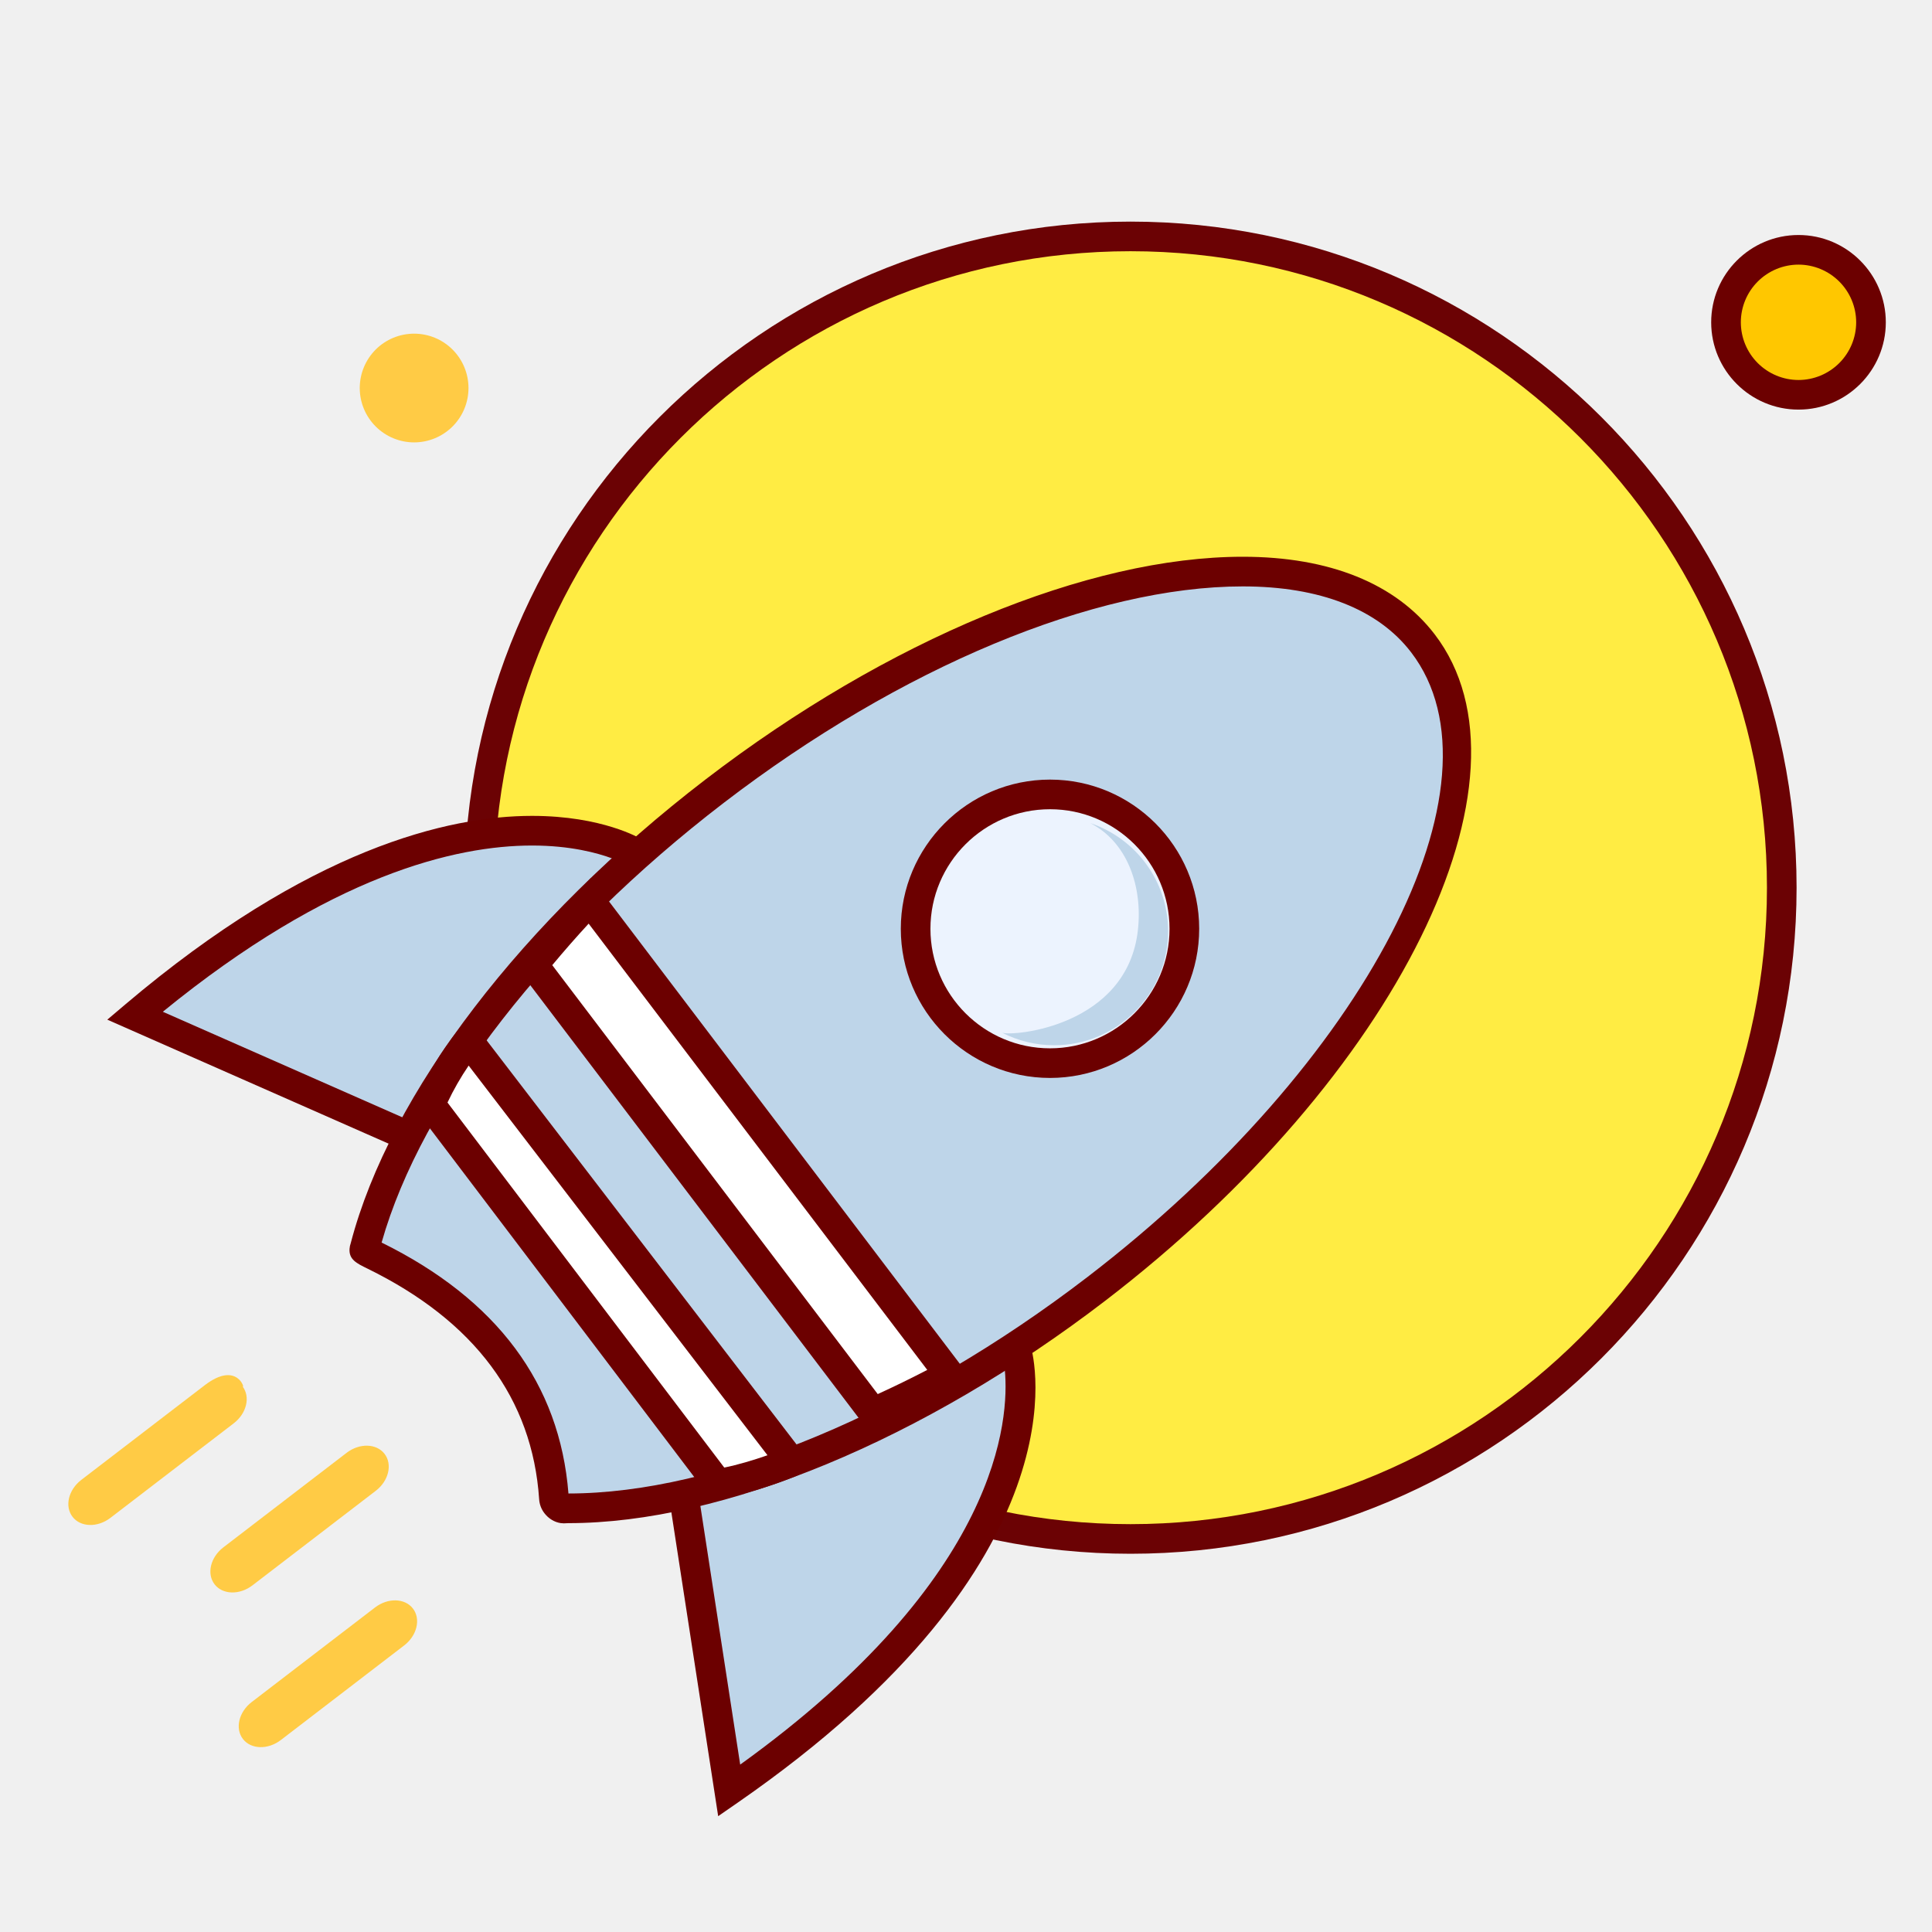
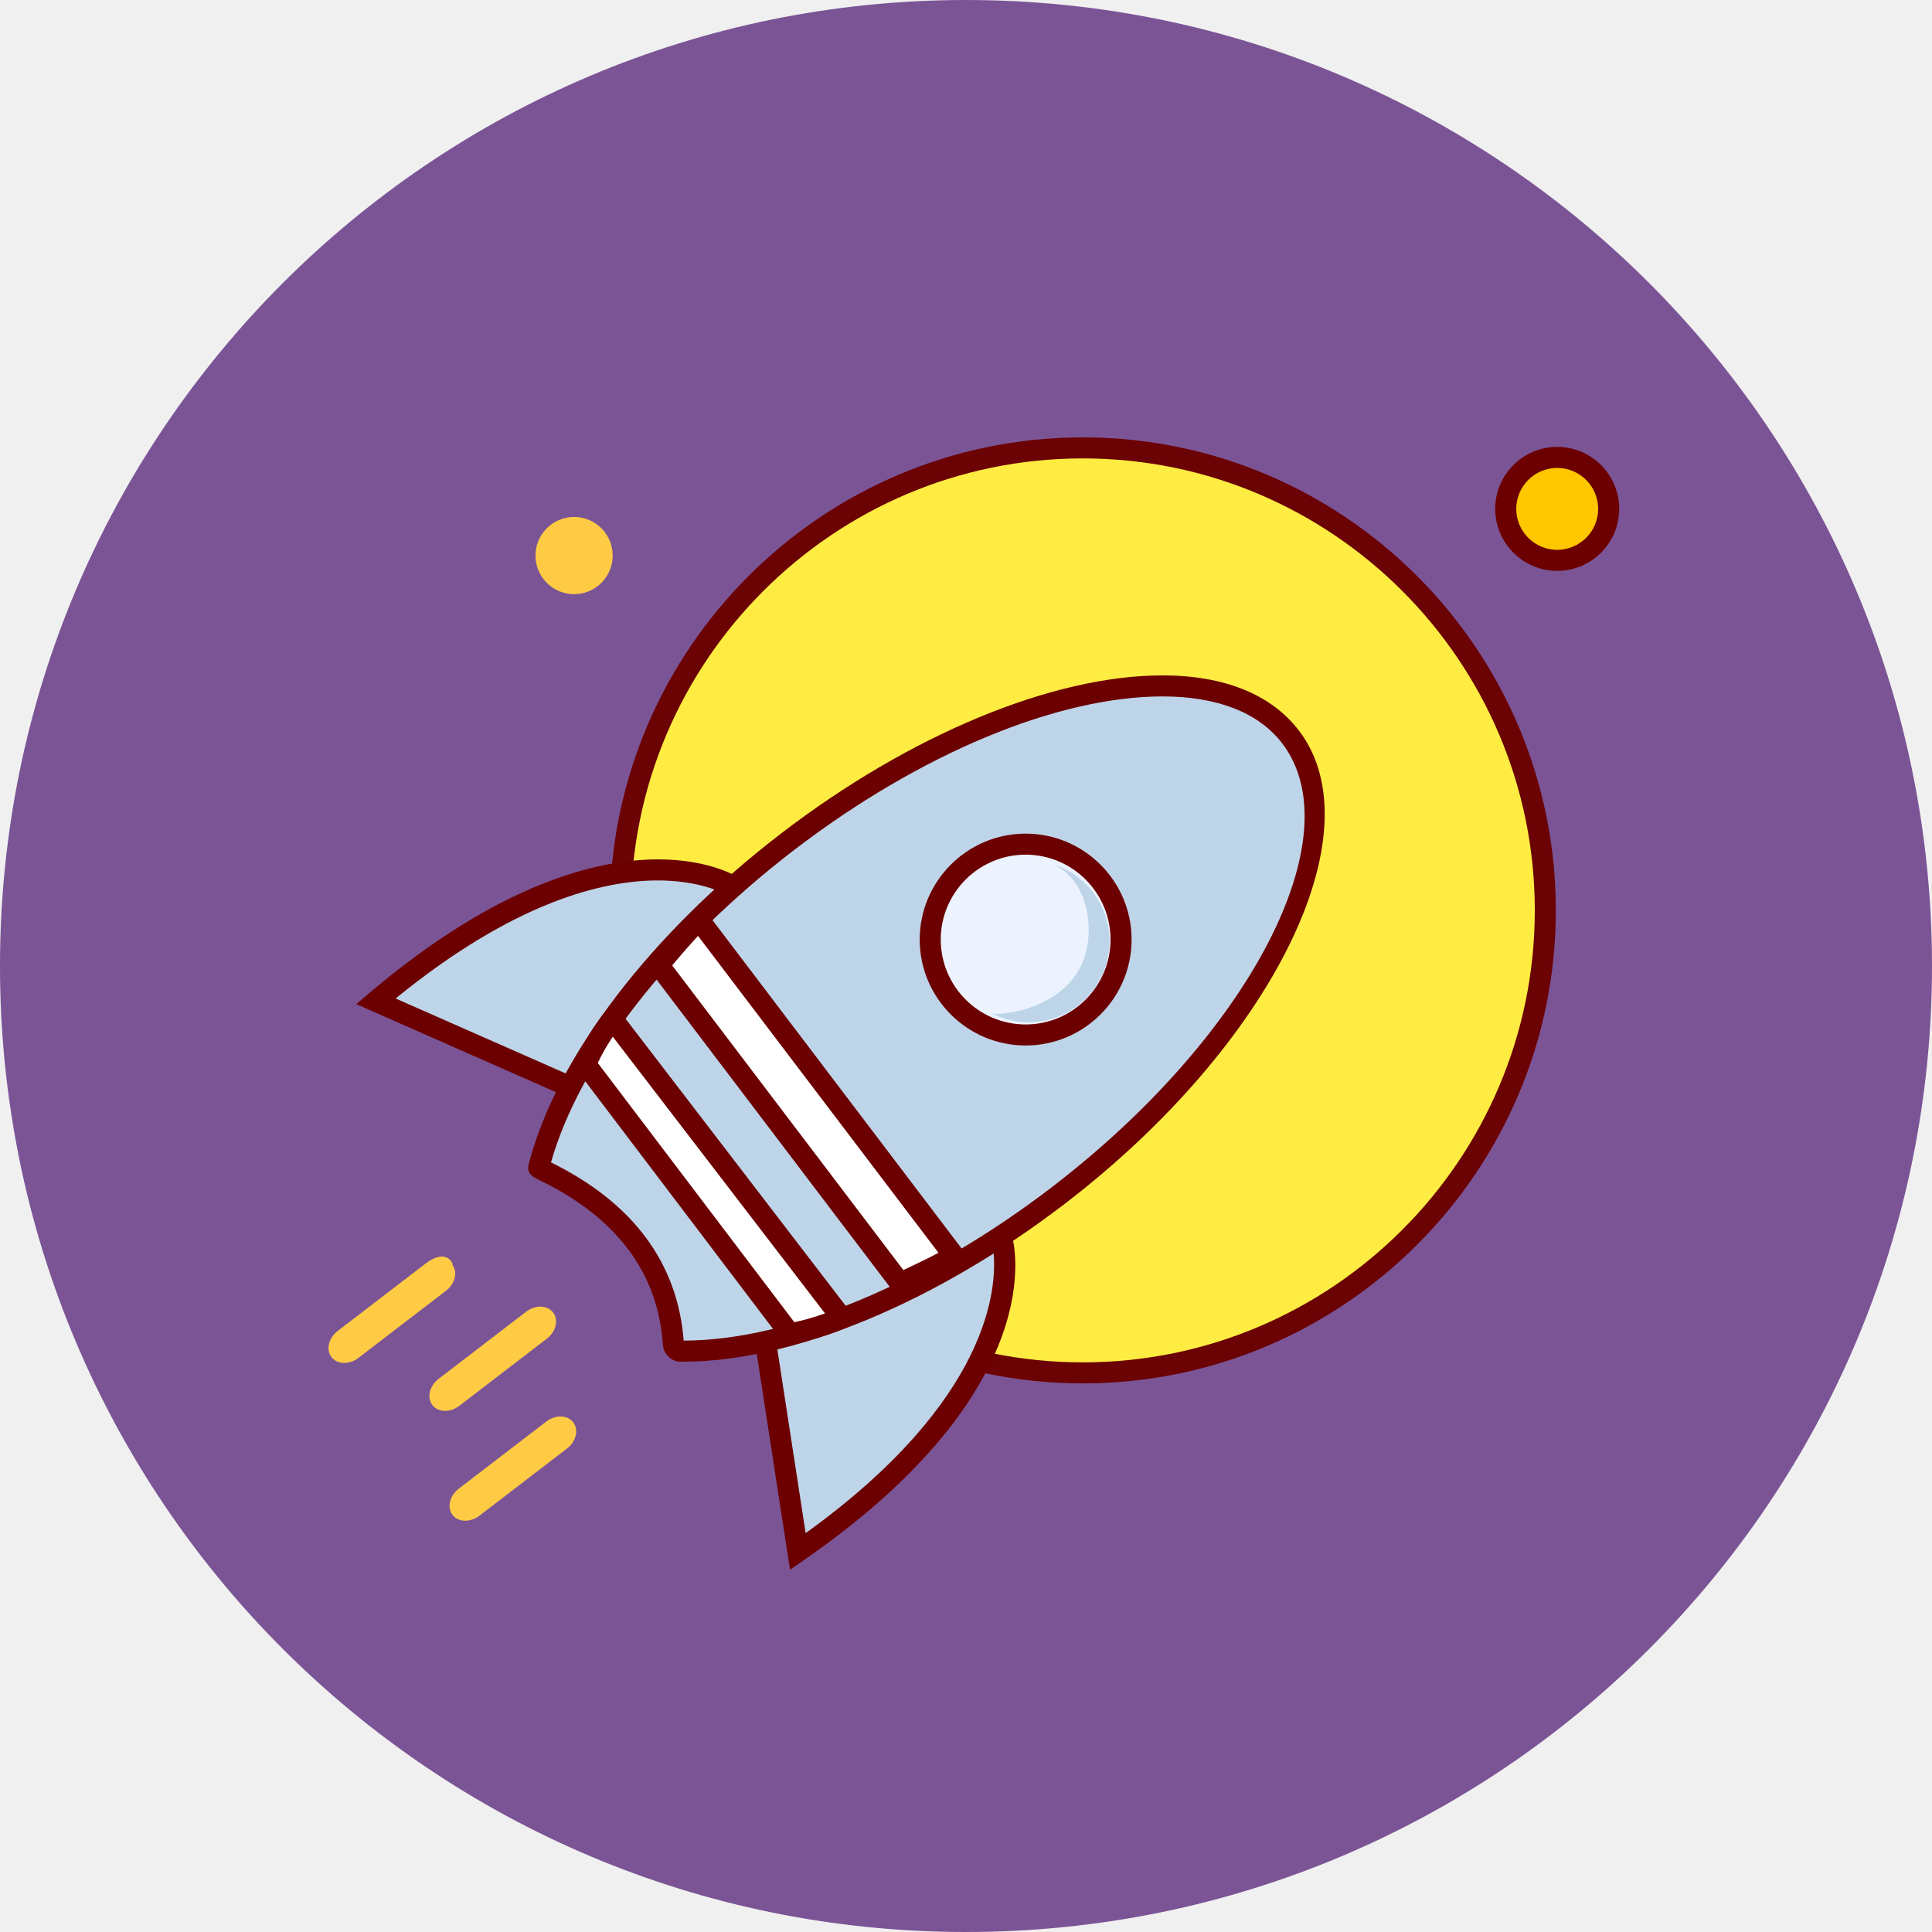
- <svg xmlns="http://www.w3.org/2000/svg" width="98" height="98" viewBox="0 0 98 98" fill="none">
-   <path d="M24.309 45.027C24.309 49.365 25.163 53.661 26.823 57.669C28.484 61.677 30.917 65.319 33.985 68.386C37.052 71.454 40.694 73.888 44.702 75.548C48.71 77.208 53.006 78.062 57.344 78.062C61.682 78.062 65.978 77.208 69.986 75.548C73.994 73.888 77.636 71.454 80.704 68.386C83.771 65.319 86.205 61.677 87.865 57.669C89.525 53.661 90.379 49.365 90.379 45.027C90.379 36.266 86.899 27.863 80.704 21.668C74.508 15.472 66.106 11.992 57.344 11.992C48.583 11.992 40.18 15.472 33.985 21.668C27.789 27.863 24.309 36.266 24.309 45.027Z" fill="#FFEC43" />
-   <path d="M57.344 78.814C38.713 78.814 23.556 63.657 23.556 45.026C23.556 26.396 38.714 11.241 57.344 11.241C75.974 11.241 91.131 26.397 91.131 45.026C91.131 63.656 75.974 78.814 57.344 78.814ZM57.344 12.743C39.542 12.743 25.06 27.226 25.06 45.027C25.06 62.829 39.542 77.312 57.344 77.312C75.145 77.312 89.628 62.829 89.628 45.027C89.628 27.226 75.145 12.743 57.344 12.743Z" fill="#6B0204" />
-   <path d="M19.507 73.747C19.916 74.279 19.716 75.118 19.061 75.62L12.808 80.415C12.152 80.918 11.291 80.894 10.883 80.362C10.475 79.829 10.675 78.991 11.33 78.489L17.583 73.693C18.237 73.191 19.099 73.215 19.507 73.747ZM20.946 81.593C21.354 82.126 21.154 82.964 20.499 83.466L14.246 88.262C13.591 88.764 12.729 88.74 12.321 88.208C11.913 87.676 12.113 86.837 12.768 86.335L19.021 81.54C19.676 81.037 20.537 81.061 20.946 81.593ZM12.303 70.324C12.711 70.856 12.511 71.694 11.856 72.197L5.603 76.992C4.948 77.495 4.087 77.471 3.678 76.938C3.27 76.406 3.47 75.568 4.125 75.066L10.378 70.27C12.052 68.986 12.459 70.527 12.303 70.324Z" fill="#FFCB45" />
-   <path d="M32.16 43.217C32.16 43.217 23.13 37.722 6.845 51.519L22.543 58.437L32.16 43.217Z" fill="#BED5E9" />
-   <path d="M22.832 59.387L5.443 51.722L6.36 50.945C15.686 43.044 22.726 41.385 26.989 41.385C30.553 41.385 32.47 42.526 32.55 42.575L33.203 42.973L22.832 59.387ZM8.259 51.321L22.253 57.488L31.063 43.547C30.299 43.263 28.924 42.889 26.989 42.889C23.117 42.889 16.77 44.377 8.259 51.321Z" fill="#6C0000" />
-   <path d="M51.571 68.527C51.571 68.527 54.536 78.673 36.989 90.823L34.377 73.869L51.571 68.527Z" fill="#BED5E9" />
-   <path d="M36.429 92.124L33.536 73.343L52.078 67.584L52.292 68.318C52.42 68.753 55.205 79.125 37.416 91.441L36.429 92.124ZM35.219 74.395L37.546 89.509C50.76 79.995 51.2 71.948 50.97 69.502L35.219 74.395Z" fill="#6C0000" />
-   <path d="M55.614 65.377C70.106 54.262 77.52 39.6 72.174 32.629C66.827 25.657 50.744 29.015 36.251 40.13C26.812 47.369 20.38 56.111 18.516 63.255L18.521 63.257C18.499 63.301 18.485 63.35 18.481 63.4C18.464 63.643 27.465 66.534 28.098 76.001C28.105 76.111 28.149 76.217 28.216 76.305C28.302 76.417 28.426 76.498 28.561 76.517C28.605 76.522 28.649 76.519 28.691 76.509C36.072 76.557 46.179 72.612 55.614 65.377Z" fill="#BED5E9" />
-   <path d="M28.598 77.271L28.443 77.259C28.128 77.214 27.824 77.03 27.617 76.759C27.457 76.554 27.364 76.305 27.348 76.046C27.006 70.95 24.077 67.013 18.64 64.35C18.09 64.082 17.693 63.887 17.731 63.347C17.738 63.249 17.757 63.154 17.791 63.059C19.779 55.448 26.508 46.654 35.794 39.533C45.012 32.463 55.198 28.241 63.041 28.241C67.435 28.241 70.799 29.601 72.77 32.171C78.359 39.46 70.868 54.623 56.071 65.974C46.855 73.041 36.67 77.261 28.827 77.261H28.826L28.598 77.271ZM19.357 63.028C25.208 65.911 28.396 70.193 28.834 75.757C36.357 75.755 46.196 71.652 55.156 64.78C69.296 53.935 76.663 39.717 71.577 33.086C69.901 30.901 66.95 29.745 63.041 29.745C55.518 29.745 45.674 33.85 36.708 40.727C27.848 47.521 21.396 55.823 19.357 63.028Z" fill="#6C0000" />
-   <path d="M48.169 69.738L29.919 45.687C28.924 46.734 27.968 47.818 27.055 48.937L44.287 71.646C45.605 71.059 46.9 70.423 48.169 69.738Z" fill="white" />
-   <path d="M44.049 72.574L26.1 48.921L26.473 48.463C27.398 47.329 28.365 46.23 29.373 45.169L29.982 44.526L49.299 69.985L48.526 70.401C47.239 71.094 45.927 71.738 44.593 72.332L44.049 72.574ZM28.013 48.957L44.523 70.715C45.37 70.327 46.208 69.918 47.035 69.488L29.859 46.851C29.226 47.537 28.611 48.24 28.013 48.957Z" fill="#6C0000" />
-   <path d="M40.136 74.154L23.761 52.802C23.101 53.627 22.351 54.797 21.832 56.026L36.413 75.26C37.455 75.121 39.168 74.577 40.136 74.154Z" fill="white" />
-   <path d="M36.079 76.062L20.971 56.134L21.14 55.734C21.624 54.584 22.365 53.345 23.173 52.333L23.772 51.582L41.316 74.458L40.437 74.843C39.424 75.285 37.635 75.855 36.512 76.005L36.079 76.062ZM22.699 55.926L36.738 74.442C37.394 74.311 38.218 74.068 38.93 73.817L23.772 54.052C23.366 54.648 23.007 55.274 22.699 55.926Z" fill="#6C0000" />
-   <path d="M46.445 47.112C46.445 48.92 47.163 50.653 48.441 51.932C49.719 53.21 51.453 53.928 53.261 53.928C55.068 53.928 56.802 53.21 58.08 51.932C59.358 50.653 60.076 48.92 60.076 47.112C60.076 45.304 59.358 43.571 58.08 42.292C56.802 41.014 55.068 40.296 53.261 40.296C51.453 40.296 49.719 41.014 48.441 42.292C47.163 43.571 46.445 45.304 46.445 47.112Z" fill="#ECF3FE" />
-   <path d="M53.261 54.678C49.088 54.678 45.693 51.285 45.693 47.112C45.693 42.94 49.088 39.545 53.261 39.545C57.433 39.545 60.828 42.94 60.828 47.112C60.828 51.285 57.433 54.678 53.261 54.678ZM53.261 41.048C49.917 41.048 47.196 43.768 47.196 47.112C47.196 50.456 49.917 53.176 53.261 53.176C56.604 53.176 59.324 50.456 59.324 47.112C59.324 43.768 56.604 41.048 53.261 41.048Z" fill="#6C0000" />
-   <path d="M55.307 41.754C57.177 42.712 57.968 44.953 57.719 47.184C57.176 52.053 51.414 52.578 50.835 52.385C51.65 52.803 52.553 53.02 53.468 53.02C56.662 53.02 59.251 50.43 59.251 47.236C59.251 44.686 57.599 42.523 55.307 41.754Z" fill="#BED5E9" />
-   <path d="M87.551 16.35C87.551 17.325 87.939 18.26 88.628 18.95C89.318 19.639 90.253 20.026 91.228 20.026C92.203 20.026 93.139 19.639 93.828 18.95C94.518 18.26 94.905 17.325 94.905 16.35C94.905 15.374 94.518 14.439 93.828 13.75C93.139 13.06 92.203 12.673 91.228 12.673C90.253 12.673 89.318 13.06 88.628 13.75C87.939 14.439 87.551 15.374 87.551 16.35Z" fill="#FFC700" />
-   <path d="M91.229 20.777C88.787 20.777 86.799 18.791 86.799 16.349C86.799 13.907 88.786 11.921 91.229 11.921C93.671 11.921 95.657 13.907 95.657 16.349C95.657 18.791 93.671 20.777 91.229 20.777ZM91.229 13.423C90.453 13.424 89.709 13.733 89.161 14.281C88.612 14.83 88.304 15.573 88.303 16.349C88.304 17.125 88.612 17.868 89.161 18.417C89.709 18.965 90.453 19.274 91.229 19.275C92.004 19.274 92.748 18.965 93.296 18.417C93.845 17.868 94.153 17.125 94.154 16.349C94.153 15.573 93.845 14.83 93.296 14.281C92.748 13.733 92.004 13.424 91.229 13.423Z" fill="#6C0000" />
-   <path d="M18.248 19.682C18.248 20.414 18.539 21.115 19.056 21.632C19.573 22.149 20.275 22.44 21.006 22.44C21.738 22.44 22.439 22.149 22.956 21.632C23.473 21.115 23.764 20.414 23.764 19.682C23.764 18.951 23.473 18.25 22.956 17.732C22.439 17.215 21.738 16.925 21.006 16.925C20.275 16.925 19.573 17.215 19.056 17.732C18.539 18.25 18.248 18.951 18.248 19.682Z" fill="#FFCB45" />
+ <svg xmlns="http://www.w3.org/2000/svg" width="138" height="138" viewBox="0 0 138 138" fill="none">
+   <circle cx="69" cy="69" r="69" fill="#3D0066" fill-opacity="0.65" />
+   <path d="M44.309 65.027C44.309 69.365 45.163 73.661 46.824 77.669C48.484 81.677 50.917 85.319 53.985 88.386C57.052 91.454 60.694 93.888 64.702 95.548C68.71 97.208 73.006 98.062 77.344 98.062C81.682 98.062 85.978 97.208 89.986 95.548C93.994 93.888 97.636 91.454 100.704 88.386C103.771 85.319 106.205 81.677 107.865 77.669C109.525 73.661 110.379 69.365 110.379 65.027C110.379 56.266 106.899 47.863 100.704 41.667C94.508 35.472 86.106 31.992 77.344 31.992C68.583 31.992 60.18 35.472 53.985 41.667C47.789 47.863 44.309 56.266 44.309 65.027Z" fill="#FFEC43" />
+   <path d="M77.344 98.814C58.713 98.814 43.556 83.657 43.556 65.026C43.556 46.396 58.714 31.241 77.344 31.241C95.974 31.241 111.131 46.397 111.131 65.026C111.131 83.656 95.974 98.814 77.344 98.814ZM77.344 32.743C59.542 32.743 45.06 47.226 45.06 65.027C45.06 82.829 59.542 97.312 77.344 97.312C95.145 97.312 109.628 82.829 109.628 65.027C109.628 47.226 95.145 32.743 77.344 32.743Z" fill="#6B0204" />
+   <path d="M39.507 93.747C39.916 94.279 39.716 95.118 39.06 95.62L32.808 100.415C32.153 100.918 31.291 100.894 30.883 100.362C30.475 99.829 30.675 98.991 31.33 98.489L37.583 93.693C38.237 93.191 39.099 93.215 39.507 93.747ZM40.946 101.593C41.354 102.126 41.154 102.964 40.499 103.466L34.246 108.262C33.591 108.764 32.729 108.74 32.321 108.208C31.913 107.676 32.113 106.837 32.768 106.335L39.021 101.539C39.676 101.037 40.537 101.061 40.946 101.593ZM32.303 90.324C32.711 90.856 32.511 91.694 31.856 92.197L25.603 96.992C24.948 97.495 24.087 97.471 23.678 96.938C23.27 96.406 23.47 95.568 24.125 95.066L30.378 90.27C32.052 88.986 32.459 90.527 32.303 90.324Z" fill="#FFCB45" />
+   <path d="M52.16 63.217C52.16 63.217 43.13 57.722 26.845 71.519L42.542 78.437L52.16 63.217Z" fill="#BED5E9" />
+   <path d="M42.832 79.387L25.443 71.722L26.36 70.945C35.686 63.044 42.726 61.385 46.989 61.385C50.553 61.385 52.47 62.526 52.55 62.575L53.203 62.973L42.832 79.387ZM28.259 71.321L42.253 77.488L51.063 63.547C50.299 63.263 48.924 62.889 46.989 62.889C43.117 62.889 36.77 64.377 28.259 71.321Z" fill="#6C0000" />
+   <path d="M71.571 88.527C71.571 88.527 74.536 98.673 56.989 110.823L54.377 93.869L71.571 88.527Z" fill="#BED5E9" />
+   <path d="M56.429 112.124L53.536 93.343L72.078 87.584L72.292 88.318C72.42 88.753 75.205 99.125 57.416 111.441L56.429 112.124ZM55.219 94.395L57.546 109.509C70.76 99.995 71.2 91.948 70.97 89.502L55.219 94.395Z" fill="#6C0000" />
+   <path d="M75.614 85.377C90.106 74.262 97.52 59.6 92.174 52.629C86.827 45.657 70.744 49.016 56.251 60.13C46.812 67.369 40.38 76.111 38.516 83.255L38.521 83.257C38.499 83.301 38.485 83.35 38.481 83.4C38.464 83.643 47.465 86.534 48.098 96.001C48.105 96.111 48.149 96.217 48.216 96.305C48.302 96.417 48.426 96.498 48.561 96.517C48.605 96.522 48.649 96.519 48.691 96.509C56.072 96.557 66.179 92.612 75.614 85.377Z" fill="#BED5E9" />
+   <path d="M48.597 97.271L48.443 97.259C48.129 97.214 47.824 97.03 47.617 96.759C47.458 96.554 47.364 96.305 47.348 96.046C47.006 90.95 44.077 87.013 38.64 84.35C38.09 84.082 37.693 83.887 37.731 83.347C37.738 83.249 37.757 83.154 37.791 83.059C39.779 75.448 46.508 66.654 55.794 59.533C65.012 52.463 75.198 48.242 83.041 48.242C87.435 48.242 90.799 49.601 92.77 52.171C98.359 59.46 90.868 74.624 76.071 85.974C66.855 93.041 56.67 97.261 48.827 97.261H48.826L48.597 97.271ZM39.357 83.028C45.208 85.911 48.396 90.193 48.834 95.757C56.357 95.755 66.196 91.652 75.156 84.78C89.296 73.935 96.663 59.717 91.577 53.086C89.901 50.901 86.95 49.745 83.041 49.745C75.518 49.745 65.674 53.85 56.708 60.727C47.848 67.521 41.396 75.823 39.357 83.028Z" fill="#6C0000" />
+   <path d="M68.169 89.738L49.919 65.687C48.923 66.734 47.968 67.818 47.055 68.937L64.287 91.646C65.605 91.059 66.9 90.423 68.169 89.738Z" fill="white" />
+   <path d="M64.049 92.574L46.1 68.921L46.473 68.463C47.398 67.329 48.365 66.23 49.373 65.168L49.982 64.526L69.299 89.985L68.526 90.401C67.239 91.094 65.927 91.738 64.593 92.332L64.049 92.574ZM48.013 68.957L64.523 90.715C65.37 90.327 66.208 89.918 67.035 89.488L49.859 66.851C49.226 67.537 48.611 68.24 48.013 68.957Z" fill="#6C0000" />
+   <path d="M60.136 94.154L43.761 72.802C43.101 73.627 42.35 74.797 41.832 76.026L56.413 95.26C57.455 95.121 59.168 94.577 60.136 94.154Z" fill="white" />
+   <path d="M56.079 96.062L40.971 76.134L41.139 75.734C41.624 74.584 42.365 73.345 43.173 72.333L43.772 71.582L61.316 94.458L60.437 94.843C59.424 95.285 57.635 95.855 56.512 96.005L56.079 96.062ZM42.699 75.926L56.738 94.442C57.394 94.311 58.218 94.068 58.93 93.817L43.772 74.052C43.366 74.647 43.007 75.274 42.699 75.926Z" fill="#6C0000" />
+   <path d="M66.445 67.112C66.445 68.92 67.163 70.653 68.441 71.932C69.719 73.21 71.453 73.928 73.26 73.928C75.068 73.928 76.802 73.21 78.08 71.932C79.358 70.653 80.076 68.92 80.076 67.112C80.076 65.304 79.358 63.571 78.08 62.292C76.802 61.014 75.068 60.296 73.26 60.296C71.453 60.296 69.719 61.014 68.441 62.292C67.163 63.571 66.445 65.304 66.445 67.112Z" fill="#ECF3FE" />
+   <path d="M73.26 74.678C69.088 74.678 65.693 71.285 65.693 67.112C65.693 62.94 69.088 59.545 73.26 59.545C77.433 59.545 80.828 62.94 80.828 67.112C80.828 71.285 77.433 74.678 73.26 74.678ZM73.26 61.048C69.917 61.048 67.196 63.768 67.196 67.112C67.196 70.456 69.917 73.176 73.26 73.176C76.604 73.176 79.324 70.456 79.324 67.112C79.324 63.768 76.604 61.048 73.26 61.048Z" fill="#6C0000" />
+   <path d="M75.307 61.754C77.177 62.712 77.968 64.953 77.719 67.184C77.176 72.053 71.414 72.579 70.835 72.385C71.65 72.803 72.553 73.02 73.468 73.019C76.662 73.019 79.251 70.43 79.251 67.237C79.251 64.686 77.599 62.523 75.307 61.754Z" fill="#BED5E9" />
+   <path d="M107.551 36.35C107.551 37.325 107.939 38.26 108.628 38.95C109.318 39.639 110.253 40.026 111.228 40.026C112.203 40.026 113.139 39.639 113.828 38.95C114.518 38.26 114.905 37.325 114.905 36.35C114.905 35.374 114.518 34.439 113.828 33.75C113.139 33.06 112.203 32.673 111.228 32.673C110.253 32.673 109.318 33.06 108.628 33.75C107.939 34.439 107.551 35.374 107.551 36.35Z" fill="#FFC700" />
+   <path d="M111.229 40.777C108.787 40.777 106.799 38.791 106.799 36.349C106.799 33.907 108.786 31.921 111.229 31.921C113.671 31.921 115.657 33.907 115.657 36.349C115.657 38.791 113.671 40.777 111.229 40.777ZM111.229 33.423C110.453 33.424 109.709 33.733 109.161 34.281C108.612 34.83 108.304 35.573 108.303 36.349C108.304 37.125 108.612 37.868 109.161 38.417C109.709 38.965 110.453 39.274 111.229 39.275C112.004 39.274 112.748 38.965 113.296 38.417C113.845 37.868 114.153 37.125 114.154 36.349C114.153 35.573 113.845 34.83 113.296 34.281C112.748 33.733 112.004 33.424 111.229 33.423Z" fill="#6C0000" />
+   <path d="M38.248 39.682C38.248 40.414 38.539 41.115 39.056 41.632C39.573 42.15 40.275 42.44 41.006 42.44C41.738 42.44 42.439 42.15 42.956 41.632C43.473 41.115 43.764 40.414 43.764 39.682C43.764 38.951 43.473 38.249 42.956 37.732C42.439 37.215 41.738 36.925 41.006 36.925C40.275 36.925 39.573 37.215 39.056 37.732C38.539 38.249 38.248 38.951 38.248 39.682Z" fill="#FFCB45" />
</svg>
